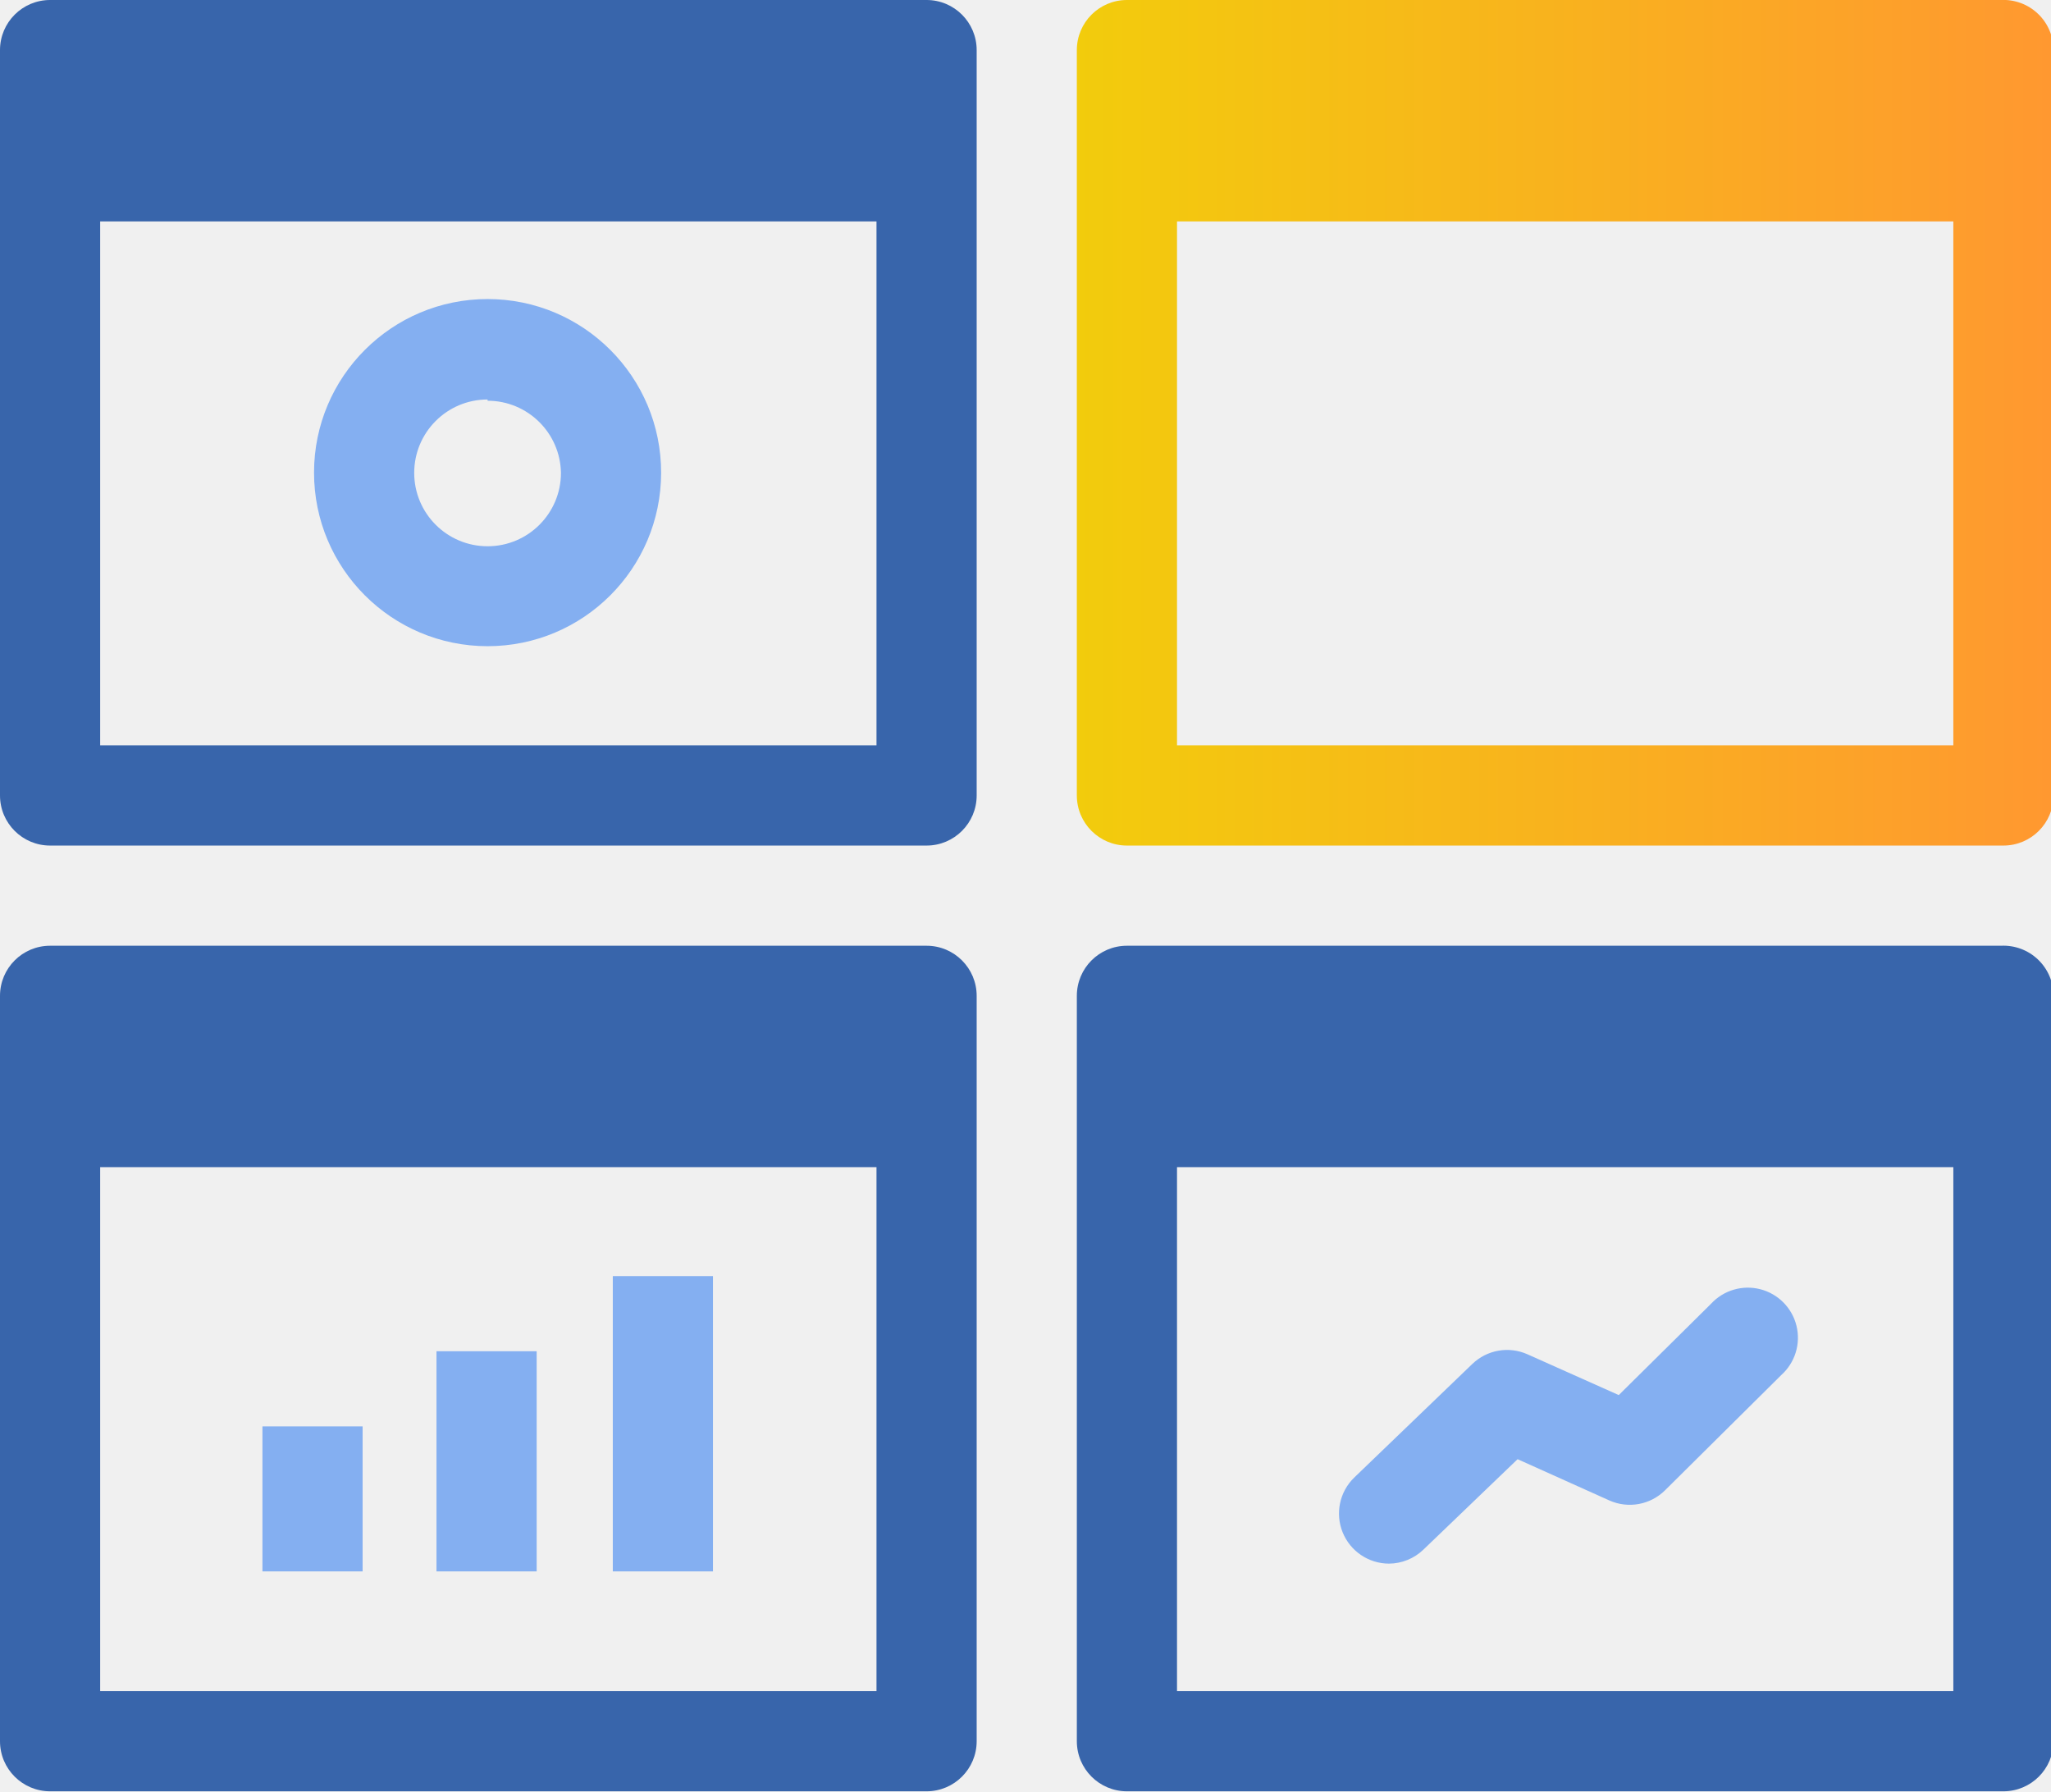
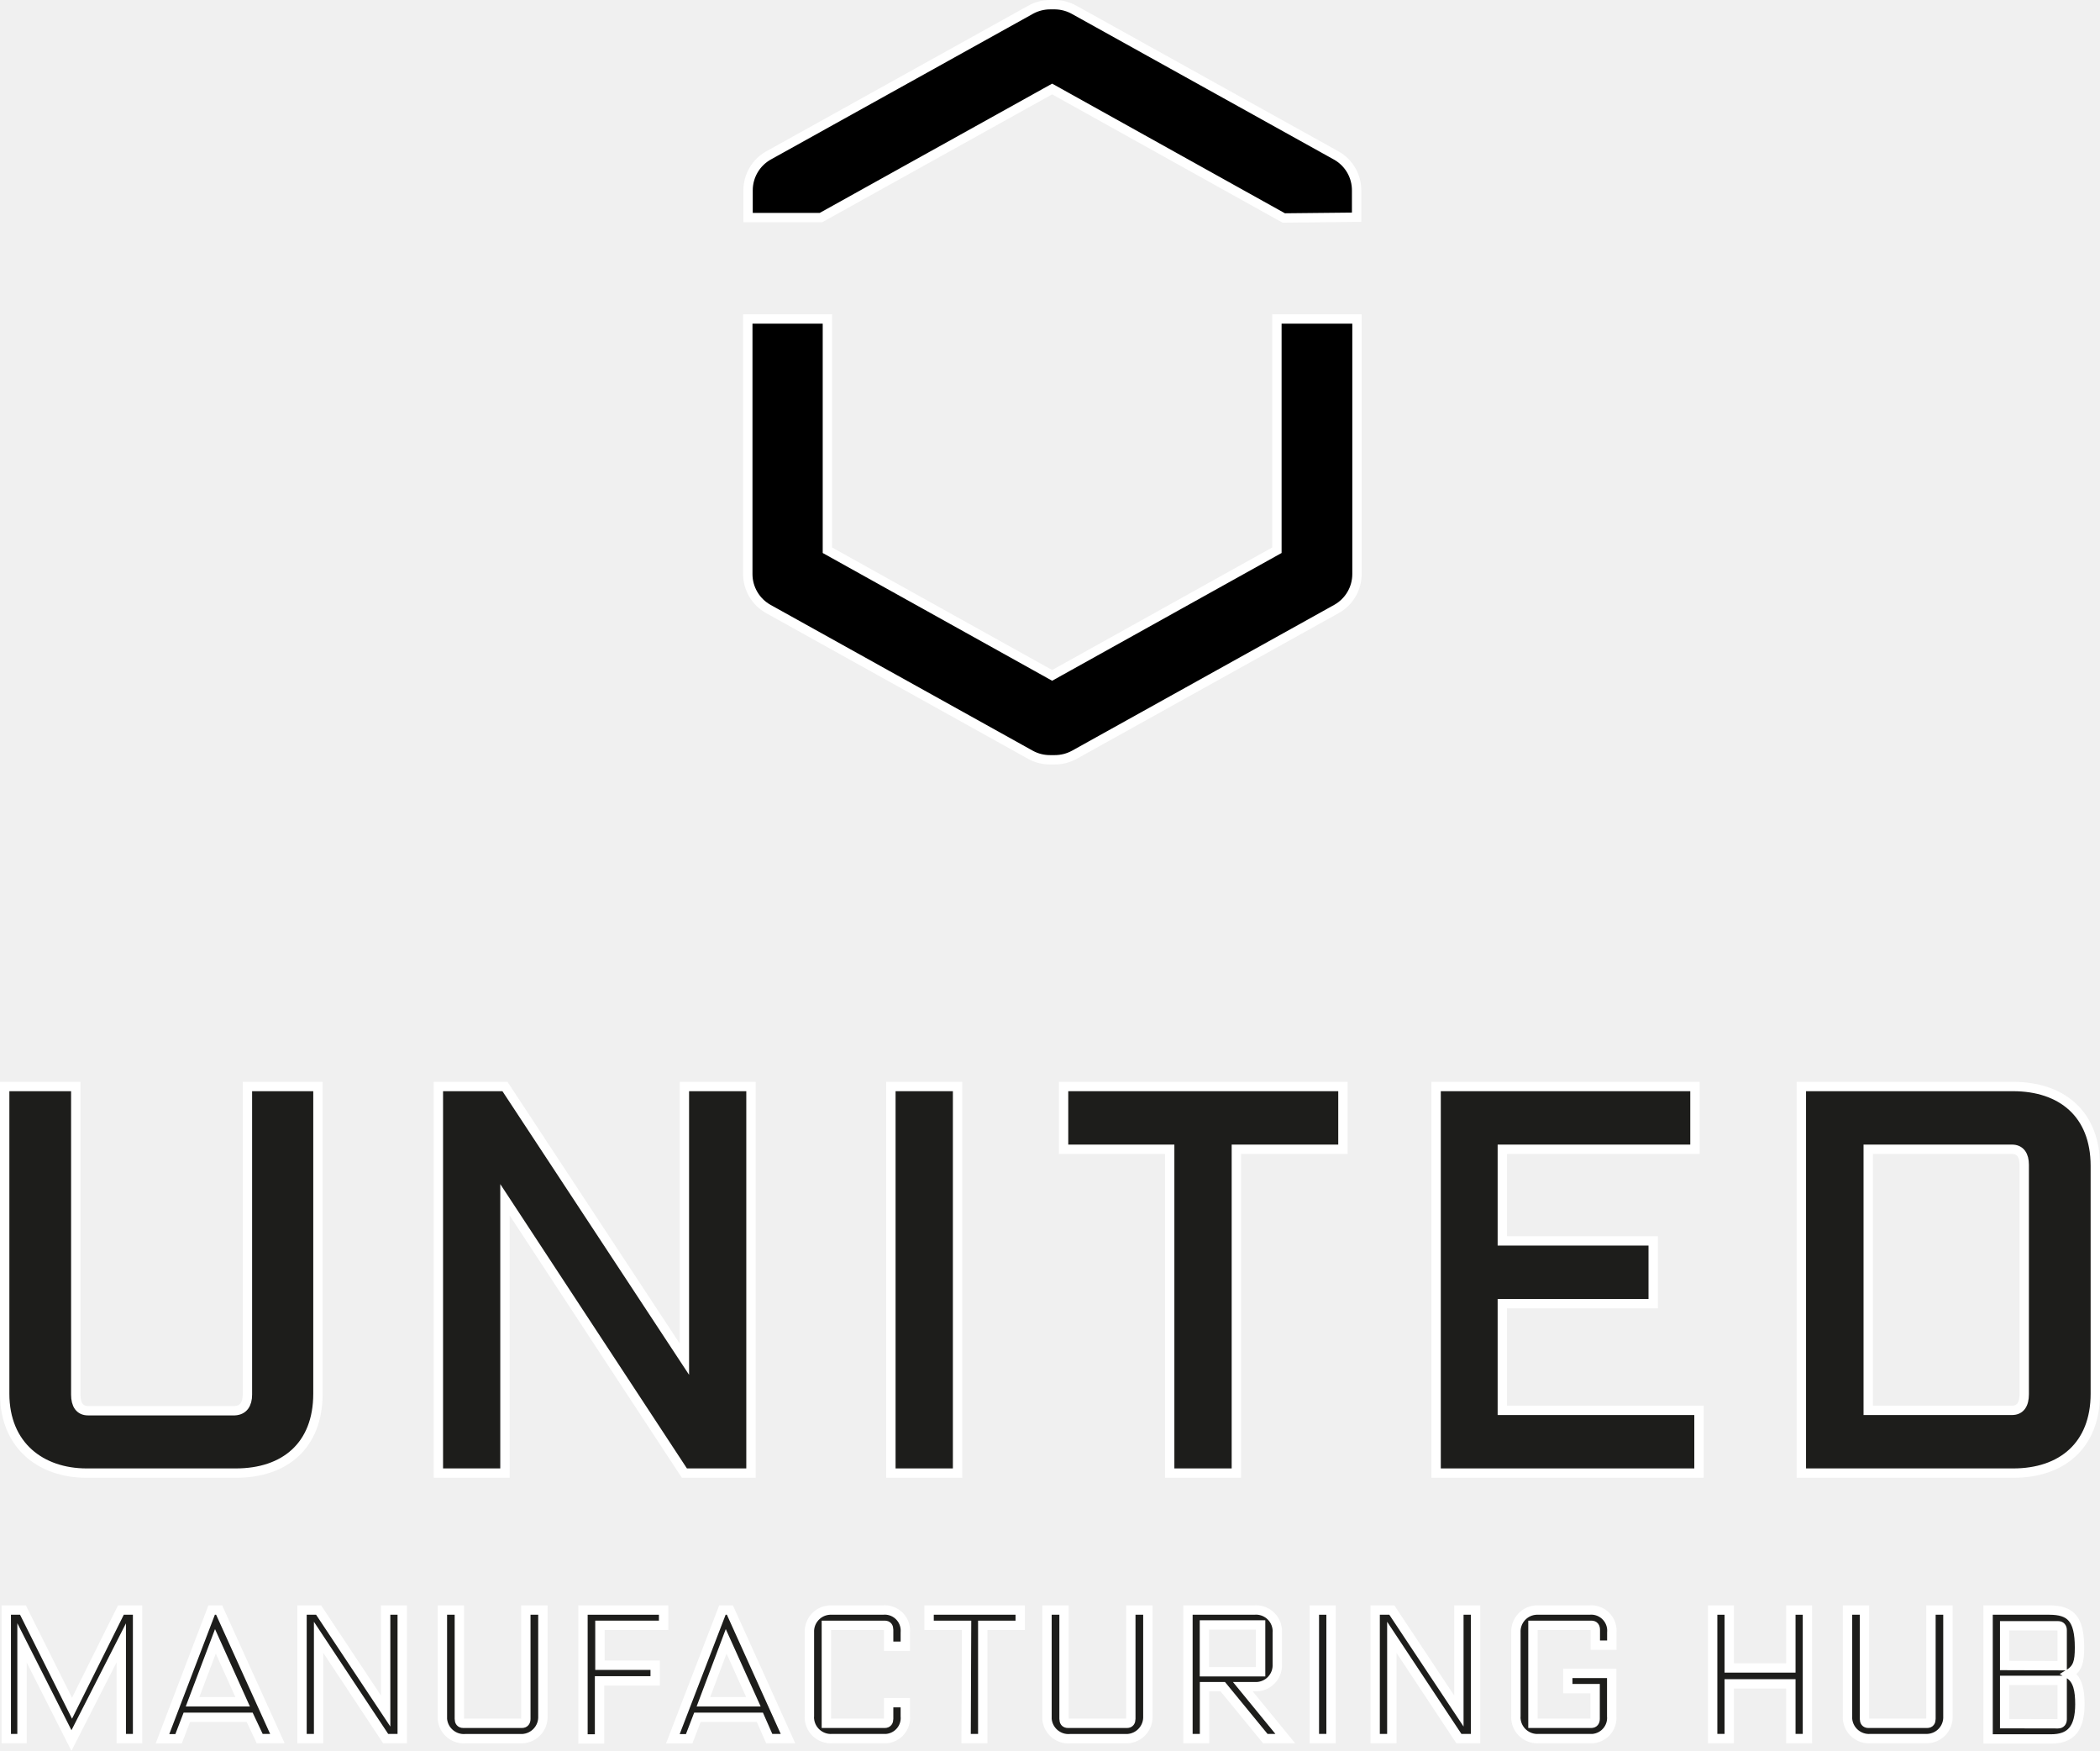
- <svg xmlns="http://www.w3.org/2000/svg" viewBox="0 0 81.9 71.52">
+ <svg xmlns="http://www.w3.org/2000/svg" id="Ebene_1" data-name="Ebene 1" viewBox="0 0 224.24 186.92">
  <defs>
-     <style>.cls-1{fill:#84aff1;}.cls-2{fill:#3865ab;}.cls-3{fill:url(#linear-gradient);}</style>
-     <linearGradient id="linear-gradient" x1="42.95" y1="16.88" x2="81.9" y2="16.88" gradientUnits="userSpaceOnUse">
-       <stop offset="0" stop-color="#f2cc0c" />
-       <stop offset="1" stop-color="#ff9830" />
-     </linearGradient>
+     <style>.cls-1,.cls-2{stroke:#fff;stroke-miterlimit:10;}.cls-2{fill:#1d1d1b;}</style>
  </defs>
-   <g id="Layer_2" data-name="Layer 2">
-     <g id="Layer_1-2" data-name="Layer 1">
-       <path class="cls-1" d="M55.46,62.43A2,2,0,0,1,54.07,59l4.72-4.54a2,2,0,0,1,2.2-.39l3.65,1.63,3.68-3.64a2,2,0,1,1,2.81,2.84l-4.64,4.6a2,2,0,0,1-2.22.41L60.6,58.26l-3.76,3.61A2,2,0,0,1,55.46,62.43Z" />
-       <path class="cls-2" d="M37,0H2A2,2,0,0,0,0,2V31.76a2,2,0,0,0,2,2H37a2,2,0,0,0,2-2V2A2,2,0,0,0,37,0ZM4,29.76V8.84H35V29.76Z" />
-       <path class="cls-3" d="M79.9,0H45a2,2,0,0,0-2,2V31.76a2,2,0,0,0,2,2h35a2,2,0,0,0,2-2V2A2,2,0,0,0,79.9,0ZM47,29.76V8.84h31V29.76Z" />
-       <path class="cls-2" d="M37,37.76H2a2,2,0,0,0-2,2V69.52a2,2,0,0,0,2,2H37a2,2,0,0,0,2-2V39.76A2,2,0,0,0,37,37.76ZM4,67.52V46.6H35V67.52Z" />
-       <path class="cls-2" d="M79.9,37.76H45a2,2,0,0,0-2,2V69.52a2,2,0,0,0,2,2h35a2,2,0,0,0,2-2V39.76A2,2,0,0,0,79.9,37.76ZM47,67.52V46.6h31V67.52Z" />
-       <rect class="cls-1" x="10.48" y="56.95" width="4" height="5.79" />
-       <rect class="cls-1" x="17.43" y="53.95" width="4" height="8.79" />
-       <rect class="cls-1" x="24.47" y="50.95" width="4" height="11.79" />
-       <path class="cls-1" d="M19.47,25.8a6.93,6.93,0,1,1,6.93-6.92A6.93,6.93,0,0,1,19.47,25.8Zm0-9.85a2.93,2.93,0,1,0,2.93,2.93A2.93,2.93,0,0,0,19.47,16Z" />
+   <g id="Ebene_2" data-name="Ebene 2">
+     <g id="Ebene_1-2" data-name="Ebene 1-2">
+       <path class="cls-1" d="M139,60.86,115,74.22,91,60.86V36.17H82.5V63.4a4.27,4.27,0,0,0,2.19,3.73l28,15.57a4.28,4.28,0,0,0,2.07.53h.52a4.32,4.32,0,0,0,2.08-.53l28-15.57a4.27,4.27,0,0,0,2.19-3.73V36.17H139Z" transform="translate(-2.65 -2.12)" />
+       <path class="cls-1" d="M145.39,18.75l-28-15.56a4.33,4.33,0,0,0-2.08-.57h-.52a4.28,4.28,0,0,0-2.07.53l-28,15.56a4.27,4.27,0,0,0-2.19,3.73v2.91h7.78L115,11.62l24.73,13.77,7.78-.08V22.48A4.25,4.25,0,0,0,145.39,18.75Z" transform="translate(-2.65 -2.12)" />
+       <path class="cls-2" d="M29.07,151V118.11H36.6V150.9c0,5.57-3.56,8.48-8.76,8.48H11.9c-4.86,0-8.75-2.92-8.75-8.48V118.11h7.59V151c0,1.07.42,1.72,1.31,1.72H27.7C28.65,152.68,29.07,152,29.07,151Z" transform="translate(-2.65 -2.12)" />
+       <path class="cls-2" d="M49.46,118.11h7.11l19.16,29.11V118.11h7.11v41.27H75.73L56.57,130.2v29.18H49.46Z" transform="translate(-2.65 -2.12)" />
+       <path class="cls-2" d="M97.78,118.11h7.12v41.27H97.78Z" transform="translate(-2.65 -2.12)" />
+       <path class="cls-2" d="M127.55,124.81H116.22v-6.7h29.83v6.7H134.67v34.57h-7.12Z" transform="translate(-2.65 -2.12)" />
+       <path class="cls-2" d="M156,118.11h27.64v6.7H163.07v9.78h16.11v6.7H163.07v11.39h21v6.7H156Z" transform="translate(-2.65 -2.12)" />
+       <path class="cls-2" d="M226.39,126.59V150.9c0,5.57-3.62,8.48-8.75,8.48H195V118.11h22.6C222.77,118.11,226.39,121,226.39,126.59Zm-8.89,26.09c.88,0,1.3-.65,1.3-1.72v-24.5c0-1-.42-1.65-1.3-1.65H202.14v27.87Z" transform="translate(-2.65 -2.12)" />
+       <path class="cls-2" d="M5,177.5v10.22H3.32V174H5.1l5.24,10.48L15.56,174h1.78v13.72H15.6V177.5l-5.32,10.43Z" transform="translate(-2.65 -2.12)" />
+       <path class="cls-2" d="M26.05,174l6.22,13.72H30.38l-1.07-2.27H22.6l-.88,2.29H20L25.25,174Zm-.4,3.34-2.44,6.45h5.35Z" transform="translate(-2.65 -2.12)" />
+       <path class="cls-2" d="M34.9,174h1.77l7.16,10.78V174H45.6v13.72H43.83l-7.16-10.81v10.81H34.9Z" transform="translate(-2.65 -2.12)" />
+       <path class="cls-2" d="M58.8,185.61V174h1.82v11.32a2.31,2.31,0,0,1-2.18,2.41H52.37a2.3,2.3,0,0,1-2.48-2.09c0-.1,0-.21,0-.31V174H51.7v11.61c0,.29.12.48.42.48h6.26C58.68,186.09,58.8,185.9,58.8,185.61Z" transform="translate(-2.65 -2.12)" />
+       <path class="cls-2" d="M64.9,174h8.61v1.63h-6.8v4.26h5.9v1.67H66.67v6.2H64.9Z" transform="translate(-2.65 -2.12)" />
+       <path class="cls-2" d="M80.59,174l6.2,13.72h-2l-1-2.27H77.12l-.88,2.29H74.5L79.79,174Zm-.4,3.34-2.43,6.45H83.1Z" transform="translate(-2.65 -2.12)" />
+       <path class="cls-2" d="M89.08,185.32V176.4A2.29,2.29,0,0,1,91.25,174H96.9a2.21,2.21,0,0,1,2.42,2,2.94,2.94,0,0,1,0,.42v1.44H97.54V176.1c0-.29-.12-.47-.41-.47H90.89v10.46h6.24c.29,0,.41-.19.41-.48v-1.72h1.78v1.43a2.21,2.21,0,0,1-2,2.4H91.57a2.3,2.3,0,0,1-2.49-2.09A1.61,1.61,0,0,1,89.08,185.32Z" transform="translate(-2.65 -2.12)" />
+       <path class="cls-2" d="M105.86,175.63h-4V174h9.73v1.63h-4v12.09h-1.78Z" transform="translate(-2.65 -2.12)" />
+       <path class="cls-2" d="M123.4,185.61V174h1.82v11.32a2.31,2.31,0,0,1-2.18,2.41h-6.1a2.3,2.3,0,0,1-2.49-2.09c0-.1,0-.21,0-.31V174h1.82v11.61c0,.29.11.48.42.48H123C123.28,186.09,123.4,185.9,123.4,185.61Z" transform="translate(-2.65 -2.12)" />
+       <path class="cls-2" d="M139.89,187.72h-2.13l-4.54-5.54h-1.95v5.54H129.5V174h7.06a2.28,2.28,0,0,1,2.48,2.1,1.5,1.5,0,0,1,0,.3v3.37a2.29,2.29,0,0,1-2.17,2.41h-1.51Zm-8.63-7.13h6v-5h-6Z" transform="translate(-2.65 -2.12)" />
+       <path class="cls-2" d="M143,174h1.78v13.72H143Z" transform="translate(-2.65 -2.12)" />
+       <path class="cls-2" d="M149.49,174h1.78l7.16,10.78V174h1.78v13.72h-1.78l-7.16-10.81v10.81h-1.78Z" transform="translate(-2.65 -2.12)" />
+       <path class="cls-2" d="M172.37,187.72H167a2.3,2.3,0,0,1-2.48-2.1,1.5,1.5,0,0,1,0-.3V176.4A2.29,2.29,0,0,1,166.7,174h5.65a2.21,2.21,0,0,1,2.41,2,2.81,2.81,0,0,1,0,.41v1.34H173V176.1c0-.29-.12-.47-.42-.47h-6.24v10.46h6.22c.3,0,.42-.19.42-.48v-3.22h-2.92v-1.63h4.69v4.56a2.22,2.22,0,0,1-2,2.4Z" transform="translate(-2.65 -2.12)" />
+       <path class="cls-2" d="M185.53,174h1.77v6.18h6.58V174h1.77v13.72h-1.77v-5.84H187.3v5.84h-1.77Z" transform="translate(-2.65 -2.12)" />
+       <path class="cls-2" d="M208.84,185.61V174h1.81v11.32a2.28,2.28,0,0,1-2.17,2.4h-6.06a2.3,2.3,0,0,1-2.49-2.09,1.61,1.61,0,0,1,0-.31V174h1.81v11.61c0,.29.12.48.41.48h6.28C208.73,186.09,208.84,185.9,208.84,185.61Z" transform="translate(-2.65 -2.12)" />
+       <path class="cls-2" d="M224.7,178c0,1.51-.18,2.24-1.14,2.82,1,.59,1.18,1.85,1.18,3.23,0,2.64-1,3.71-3.08,3.71h-6.72V174h6.53C223.75,174,224.7,174.92,224.7,178Zm-1.85,1.94v-3.79c0-.29-.14-.47-.44-.47h-5.7v4.24Zm-.44,6.2c.3,0,.44-.19.44-.48v-4.15h-6.14v4.62Z" transform="translate(-2.65 -2.12)" />
    </g>
  </g>
</svg>
